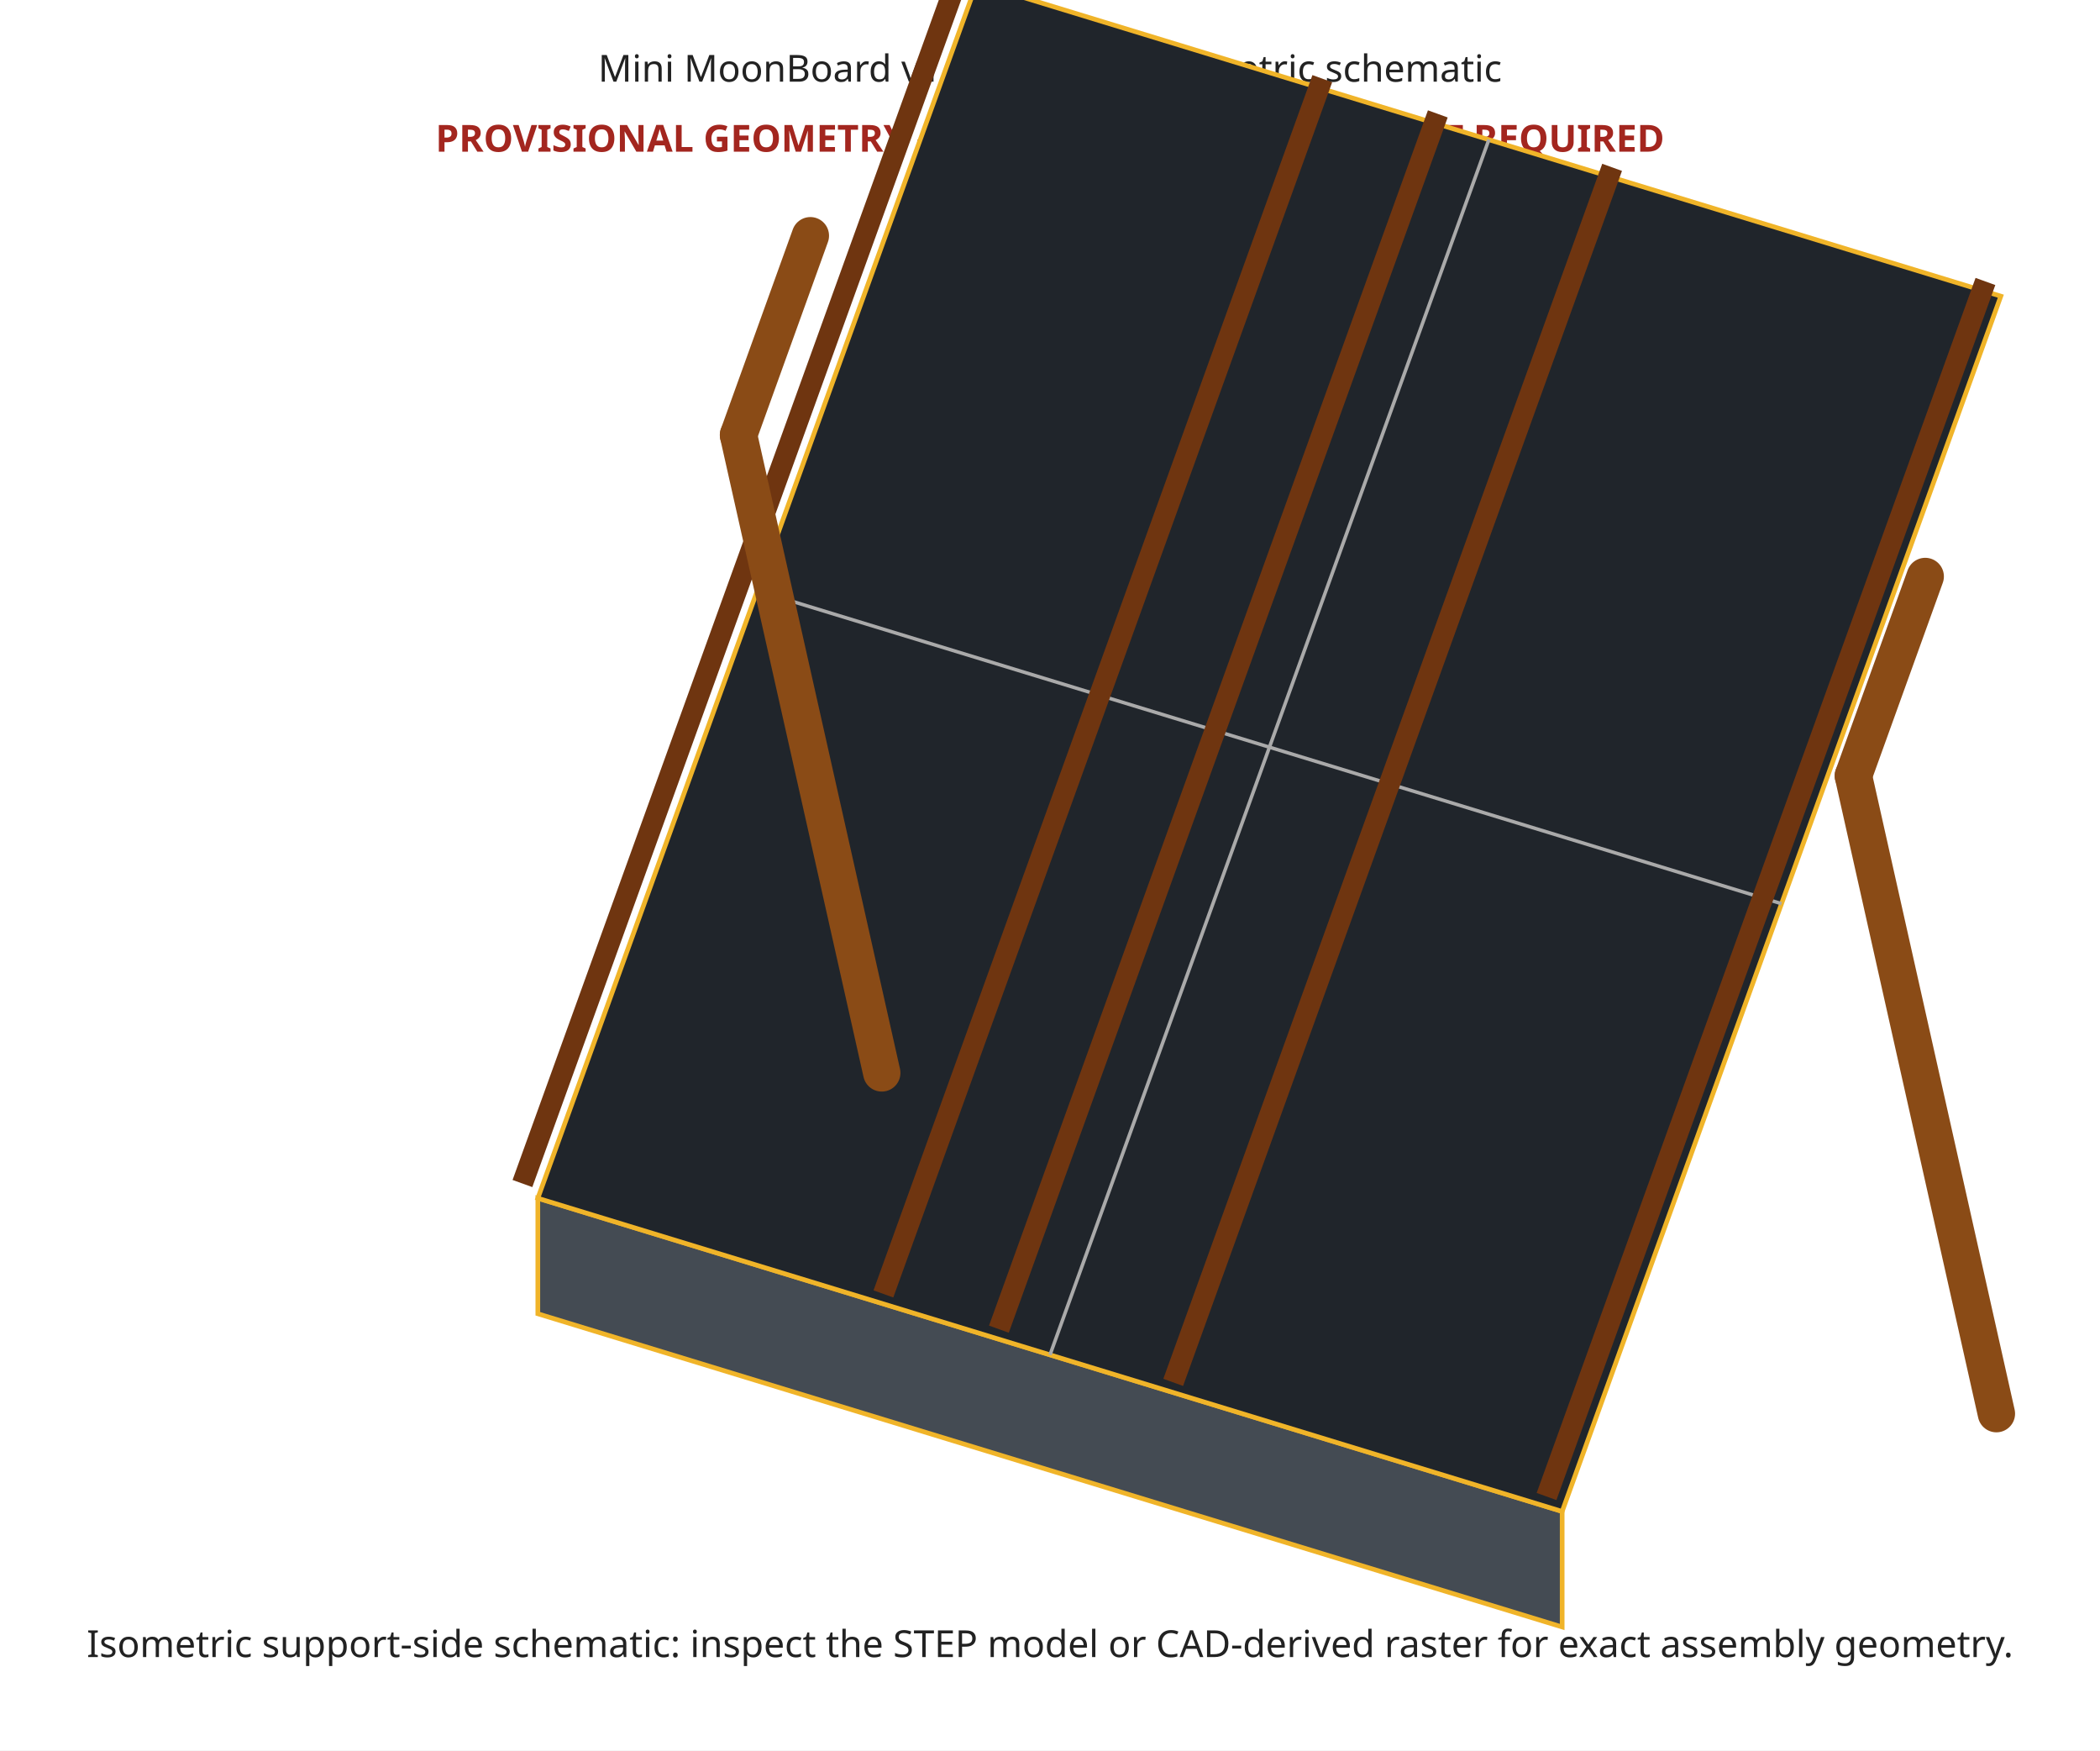
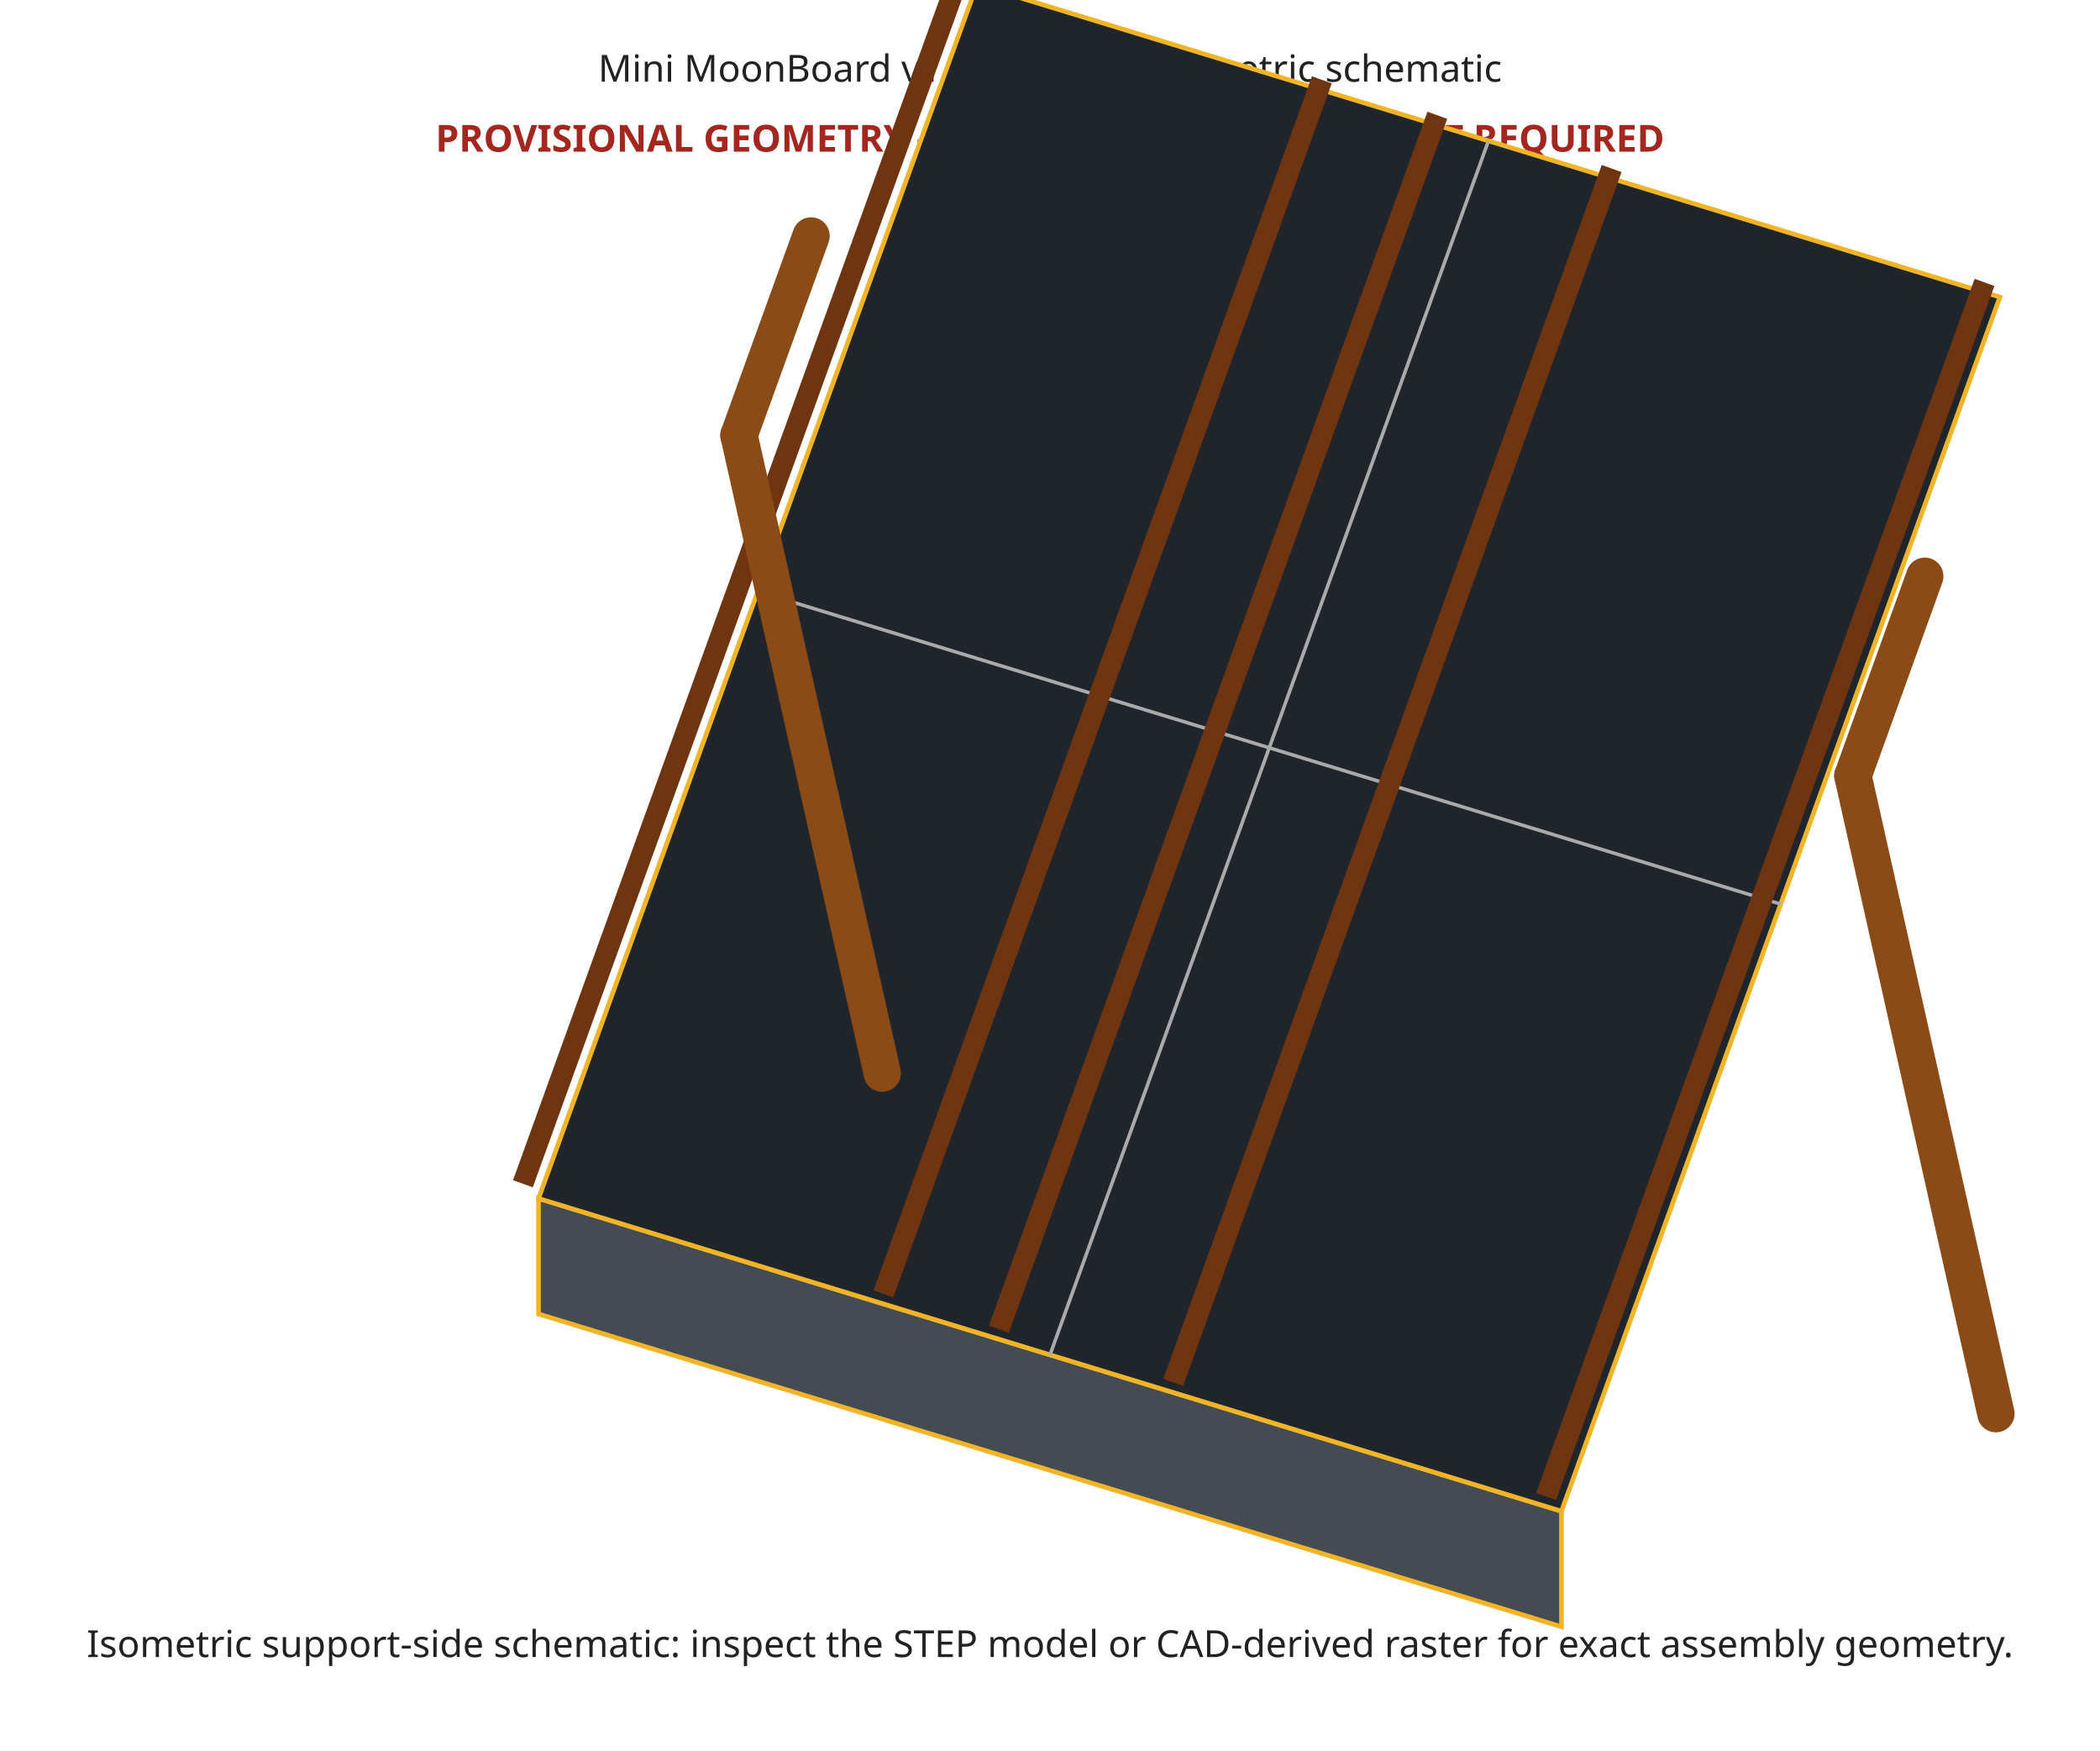
<svg xmlns="http://www.w3.org/2000/svg" width="900" height="750" viewBox="0 0 900 750" data-units="mm">
  <defs>
    <marker id="arrow" markerWidth="8" markerHeight="8" refX="4" refY="4" orient="auto-start-reverse">
      <path d="M 0 0 L 8 4 L 0 8 z" fill="#333" />
    </marker>
  </defs>
  <style>
    .panel { fill: #20252b; stroke: #f0b429; stroke-width: 2; }
    .kicker { fill: #444b53; stroke: #f0b429; stroke-width: 2; }
    .seam { stroke: #aaa; stroke-width: 1.5; }
    .dim { stroke: #333; stroke-width: 1.5; marker-start: url(#arrow); marker-end: url(#arrow); }
    .leg { stroke: #8a4b16; stroke-width: 16; stroke-linecap: round; }
    .rail { stroke: #6f3510; stroke-width: 9; }
    .guide { stroke: #777; stroke-width: 1; stroke-dasharray: 5 5; }
    text { fill: #222; font: 16px sans-serif; }
    .on-dark { fill: white; }
    .warning { fill: #a3261f; font-weight: bold; }
  </style>
  <rect width="900" height="750" fill="white" />
  <text x="450" y="35" text-anchor="middle" font-size="24">Mini MoonBoard v1 provisional isometric schematic</text>
  <text class="warning" x="450" y="65" text-anchor="middle">PROVISIONAL GEOMETRY - HUMAN STRUCTURAL AUDIT REQUIRED</text>
-   <polygon class="kicker" points="230.5,562.9 669.5,697.1 669.5,647.6 230.5,513.4" />
-   <polygon class="panel" points="230.5,513.4 669.5,647.6 857.5,126.9 418.6,-7.2" />
-   <line class="seam" x1="450.0" y1="580.5" x2="638.1" y2="59.8" />
-   <line class="seam" x1="324.6" y1="253.1" x2="763.5" y2="387.2" />
-   <line class="rail" x1="223.9" y1="507.1" x2="412.0" y2="-13.5" />
-   <line class="rail" x1="378.6" y1="554.4" x2="566.7" y2="33.7" />
-   <line class="rail" x1="428.1" y1="569.5" x2="616.2" y2="48.8" />
-   <line class="rail" x1="502.8" y1="592.3" x2="690.9" y2="71.7" />
-   <line class="rail" x1="662.8" y1="641.2" x2="850.9" y2="120.6" />
-   <line class="leg" x1="377.9" y1="459.7" x2="316.5" y2="186.4" />
-   <line class="leg" x1="316.5" y1="186.4" x2="347.3" y2="101.0" />
-   <line class="leg" x1="855.6" y1="605.7" x2="794.3" y2="332.4" />
-   <line class="leg" x1="794.3" y1="332.4" x2="825.1" y2="247.0" />
+   <polygon class="kicker" points="230.8,563.0 669.2,697.0 669.2,647.5 230.8,513.5" />
+   <polygon class="panel" points="230.8,513.5 669.2,647.5 857.1,127.3 418.7,-6.6" />
+   <line class="seam" x1="450.0" y1="580.5" x2="637.9" y2="60.4" />
+   <line class="seam" x1="324.7" y1="253.4" x2="763.2" y2="387.4" />
+   <line class="rail" x1="224.1" y1="507.2" x2="412.0" y2="-13.0" />
+   <line class="rail" x1="378.6" y1="554.4" x2="566.5" y2="34.2" />
+   <line class="rail" x1="428.1" y1="569.5" x2="616.0" y2="49.4" />
+   <line class="rail" x1="502.8" y1="592.3" x2="690.7" y2="72.2" />
+   <line class="rail" x1="662.6" y1="641.2" x2="850.5" y2="121.0" />
+   <line class="leg" x1="378.1" y1="459.8" x2="316.7" y2="186.5" />
+   <line class="leg" x1="316.7" y1="186.5" x2="347.6" y2="101.1" />
+   <line class="leg" x1="855.4" y1="605.7" x2="794.1" y2="332.4" />
+   <line class="leg" x1="794.1" y1="332.4" x2="824.9" y2="246.9" />
  <text x="450" y="710" text-anchor="middle">Isometric support-side schematic: inspect the STEP model or CAD-derived raster for exact assembly geometry.</text>
</svg>
